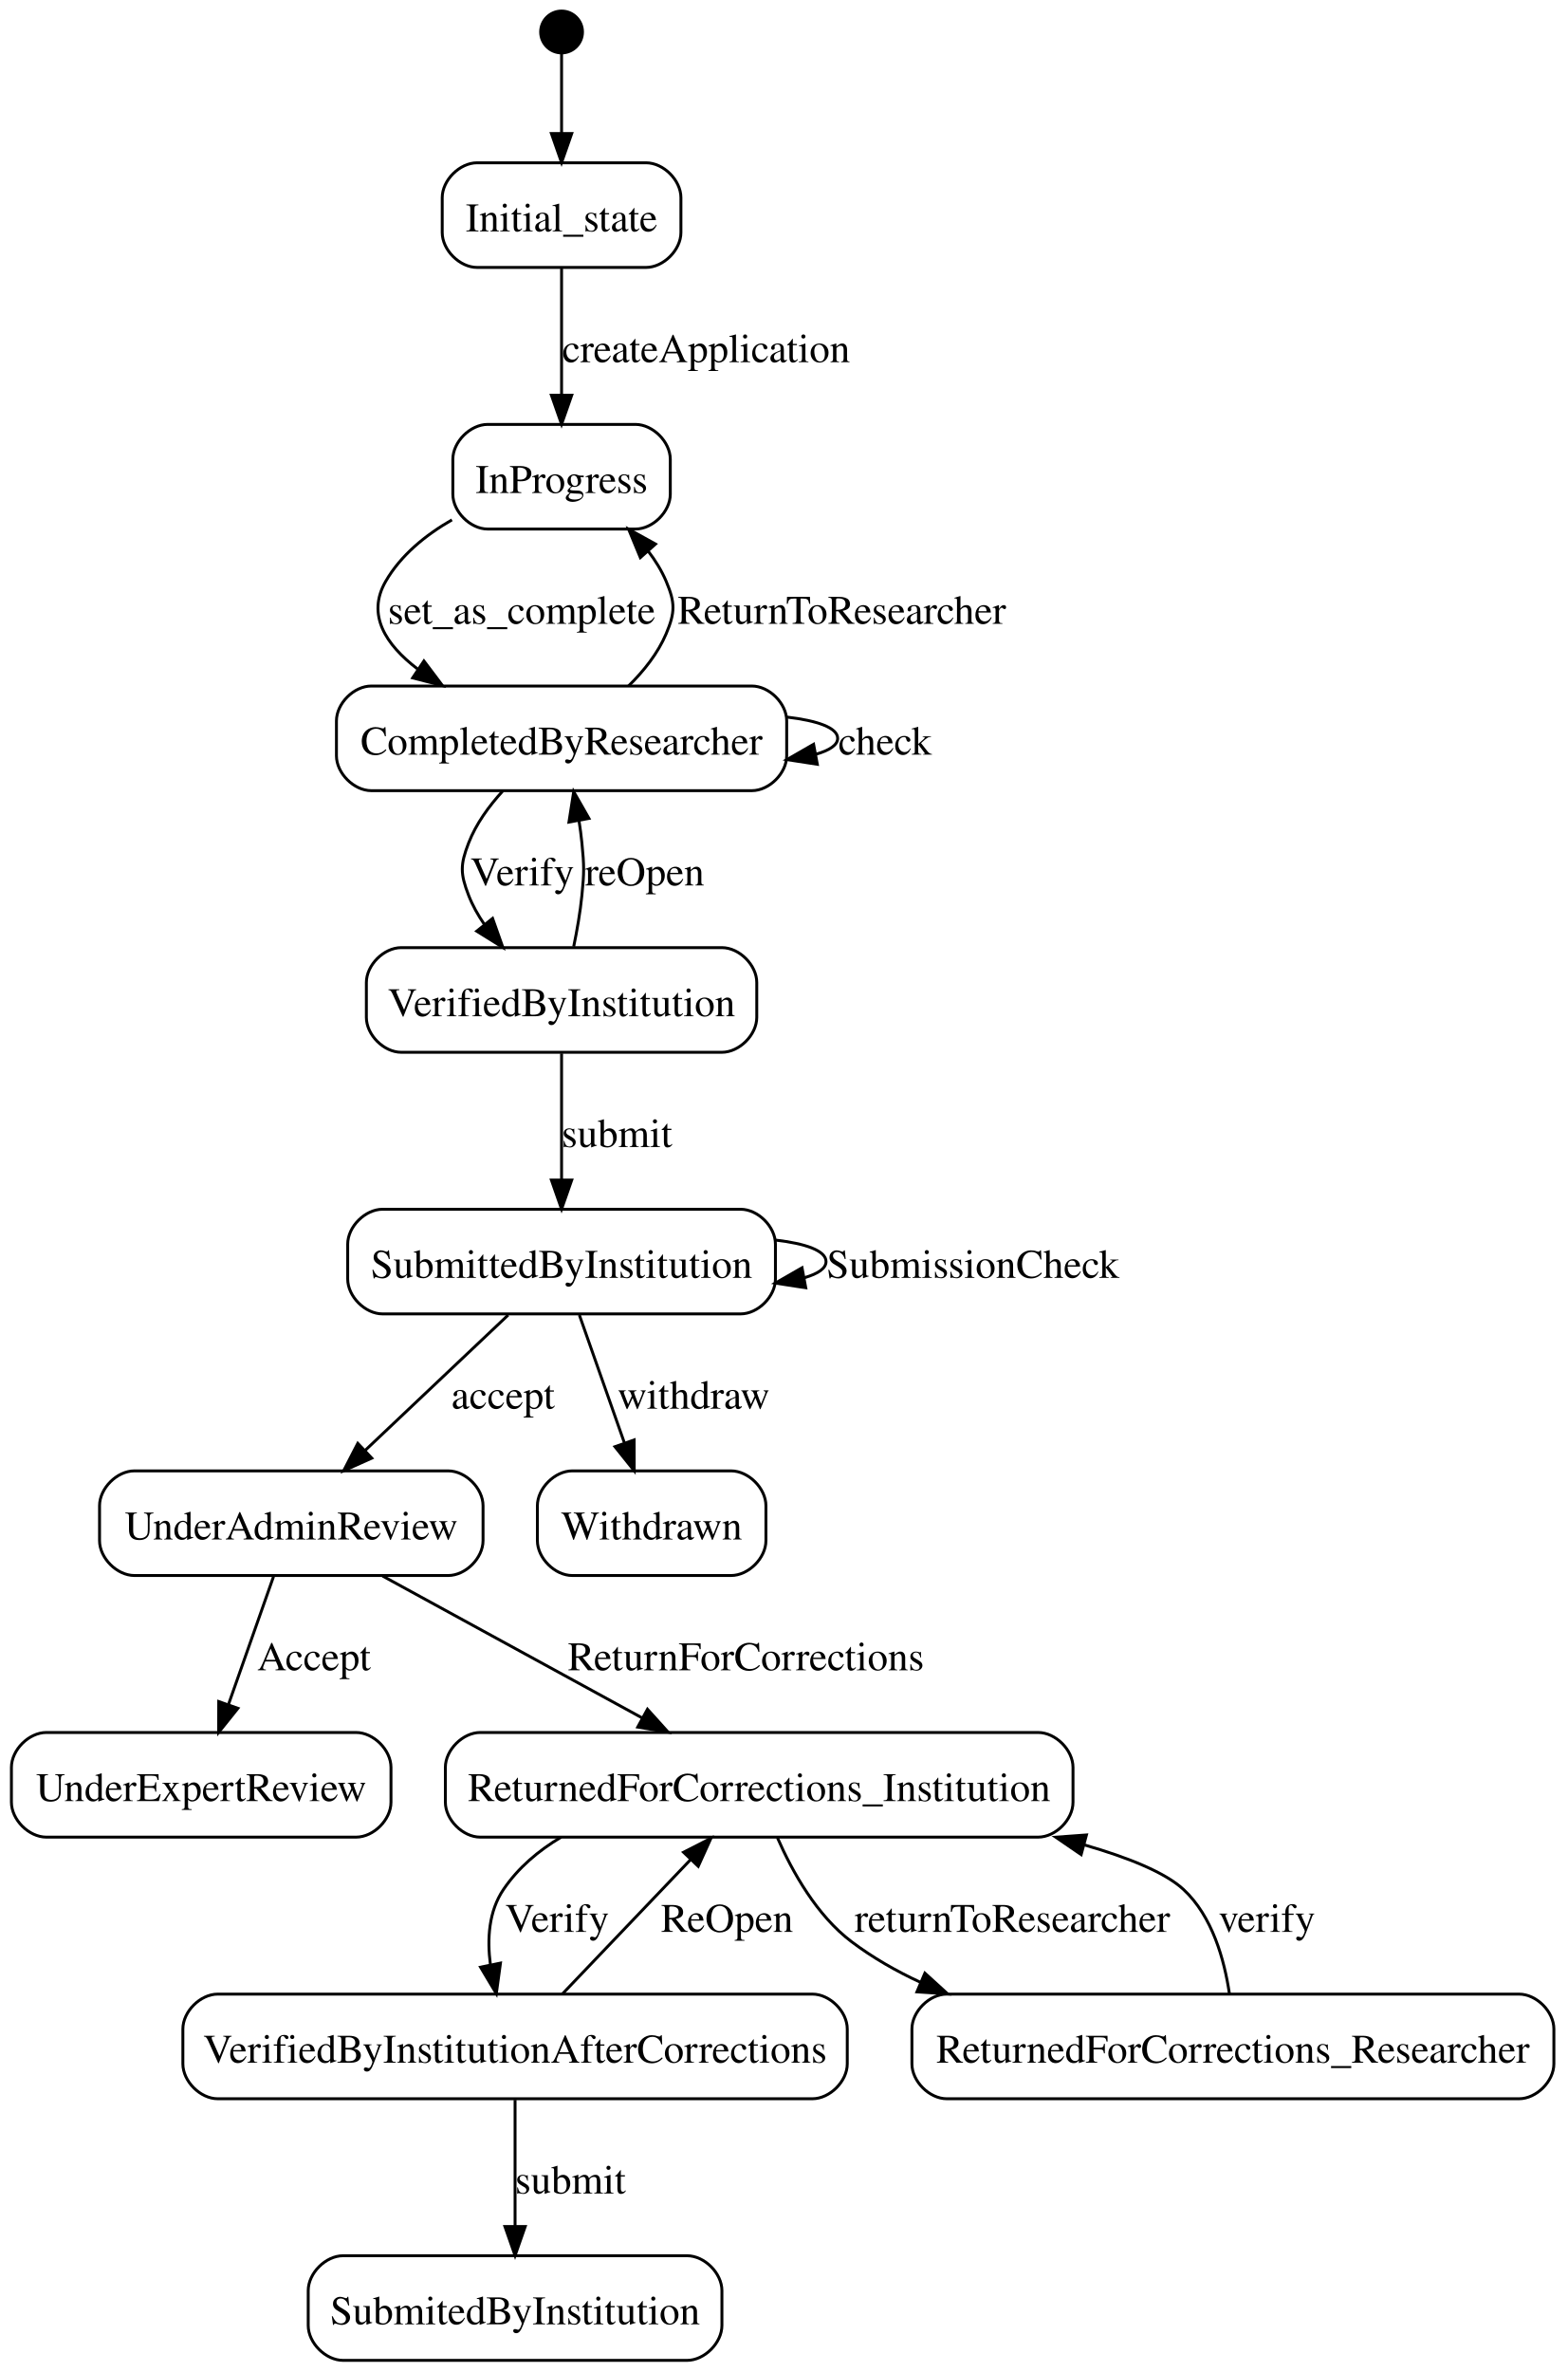
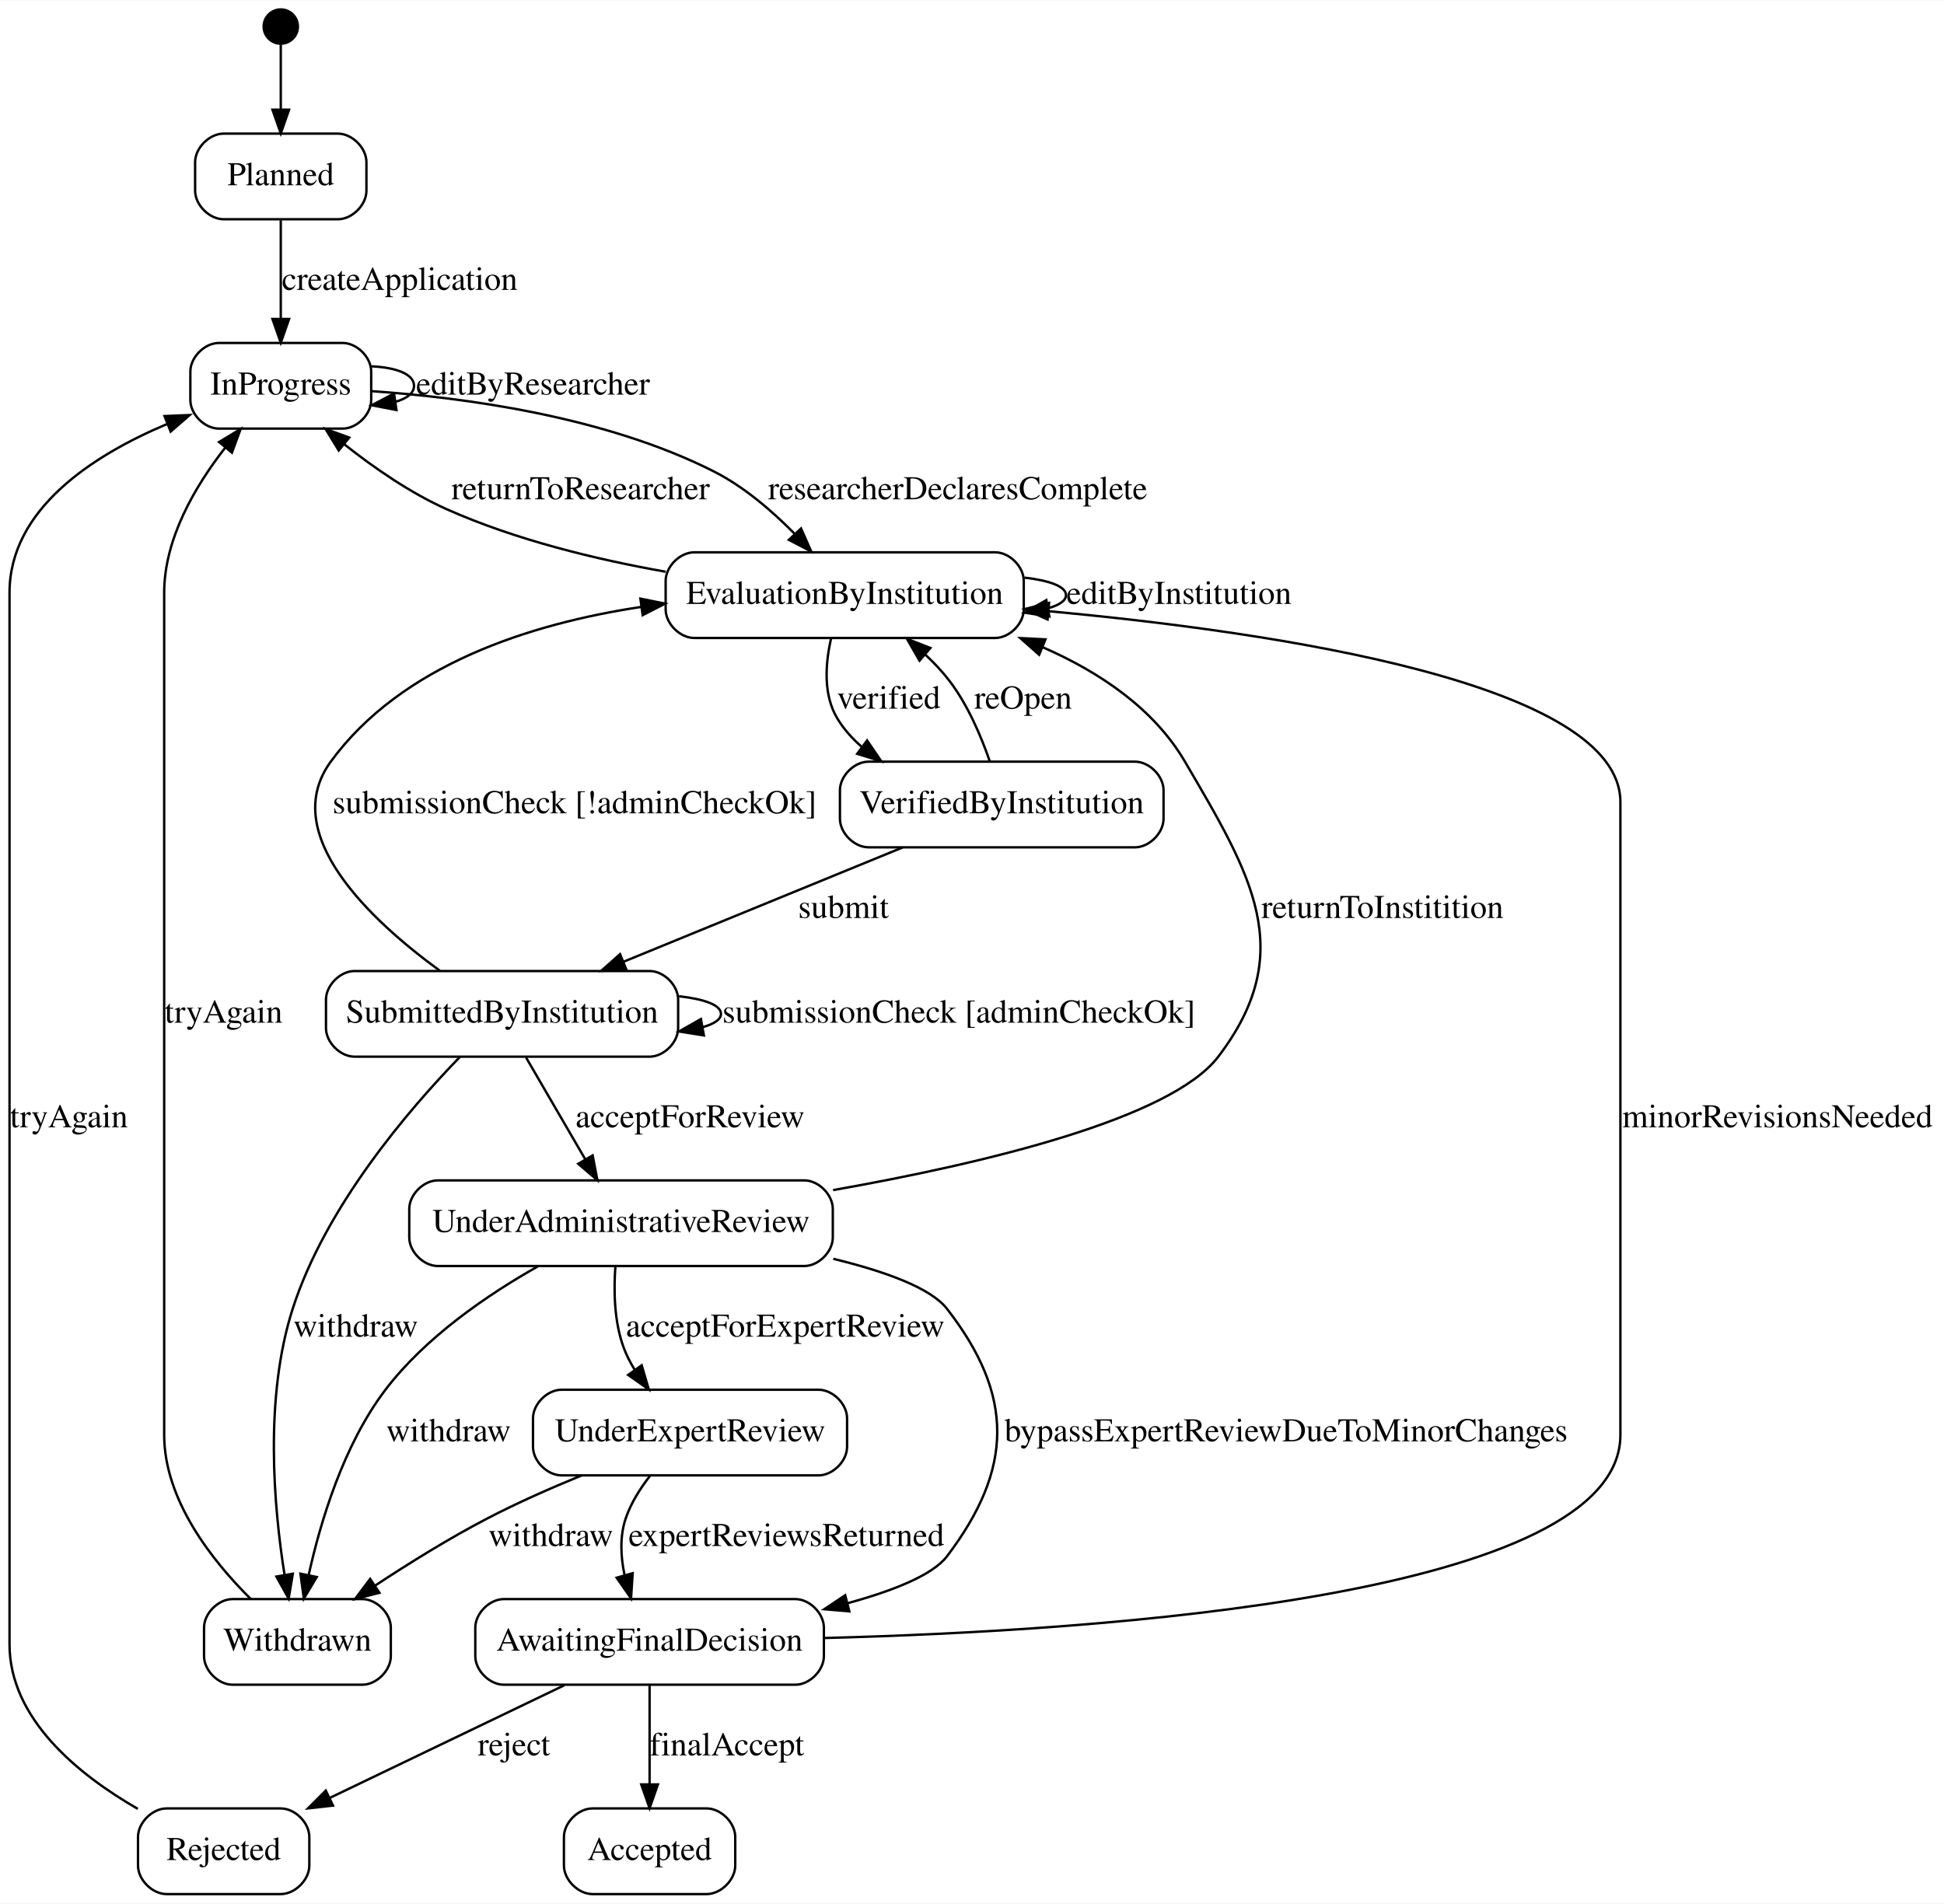
- <svg xmlns="http://www.w3.org/2000/svg" width="476pt" height="720pt" viewBox="0.00 0.00 475.59 720.00">
-   <g id="graph0" class="graph" transform="scale(0.882353 0.882353) rotate(0) translate(4 812)">
-     <polygon fill="white" stroke="white" points="-4,5 -4,-812 536,-812 536,5 -4,5" />
+ <svg xmlns="http://www.w3.org/2000/svg" width="735pt" height="720pt" viewBox="0.00 0.00 735.30 720.00">
+   <g id="graph0" class="graph" transform="scale(0.9 0.9) rotate(0) translate(4 796)">
+     <polygon fill="white" stroke="none" points="-4,4 -4,-796 813,-796 813,4 -4,4" />
    <g id="node1" class="node">
-       <ellipse fill="black" stroke="black" cx="189" cy="-801" rx="7.2" ry="7.2" />
+       <ellipse fill="black" stroke="black" cx="114" cy="-785" rx="7.2" ry="7.2" />
    </g>
    <g id="node2" class="node">
-       <path fill="none" stroke="black" d="M218.067,-756C218.067,-756 159.933,-756 159.933,-756 153.933,-756 147.933,-750 147.933,-744 147.933,-744 147.933,-732 147.933,-732 147.933,-726 153.933,-720 159.933,-720 159.933,-720 218.067,-720 218.067,-720 224.067,-720 230.067,-726 230.067,-732 230.067,-732 230.067,-744 230.067,-744 230.067,-750 224.067,-756 218.067,-756" />
-       <text text-anchor="middle" x="189" y="-732.4" font-family="Times,serif" font-size="14.00">Initial_state</text>
+       <path fill="none" stroke="black" d="M138,-740C138,-740 90,-740 90,-740 84,-740 78,-734 78,-728 78,-728 78,-716 78,-716 78,-710 84,-704 90,-704 90,-704 138,-704 138,-704 144,-704 150,-710 150,-716 150,-716 150,-728 150,-728 150,-734 144,-740 138,-740" />
+       <text text-anchor="middle" x="114" y="-718.3" font-family="Times,serif" font-size="14.00">Planned</text>
    </g>
    <g id="edge1" class="edge">
-       <path fill="none" stroke="black" d="M189,-793.472C189,-786.902 189,-776.324 189,-766.229" />
-       <polygon fill="black" stroke="black" points="192.5,-766.073 189,-756.073 185.5,-766.073 192.5,-766.073" />
+       <path fill="none" stroke="black" d="M114,-777.472C114,-770.902 114,-760.324 114,-750.229" />
+       <polygon fill="black" stroke="black" points="117.5,-750.073 114,-740.073 110.5,-750.073 117.5,-750.073" />
    </g>
    <g id="node3" class="node">
-       <path fill="none" stroke="black" d="M214.413,-666C214.413,-666 163.587,-666 163.587,-666 157.587,-666 151.587,-660 151.587,-654 151.587,-654 151.587,-642 151.587,-642 151.587,-636 157.587,-630 163.587,-630 163.587,-630 214.413,-630 214.413,-630 220.413,-630 226.413,-636 226.413,-642 226.413,-642 226.413,-654 226.413,-654 226.413,-660 220.413,-666 214.413,-666" />
-       <text text-anchor="middle" x="189" y="-642.4" font-family="Times,serif" font-size="14.00">InProgress</text>
+       <path fill="none" stroke="black" d="M140,-652C140,-652 88,-652 88,-652 82,-652 76,-646 76,-640 76,-640 76,-628 76,-628 76,-622 82,-616 88,-616 88,-616 140,-616 140,-616 146,-616 152,-622 152,-628 152,-628 152,-640 152,-640 152,-646 146,-652 140,-652" />
+       <text text-anchor="middle" x="114" y="-630.3" font-family="Times,serif" font-size="14.00">InProgress</text>
    </g>
    <g id="edge2" class="edge">
-       <path fill="none" stroke="black" d="M189,-719.614C189,-707.24 189,-690.369 189,-676.22" />
-       <polygon fill="black" stroke="black" points="192.5,-676.05 189,-666.05 185.5,-676.05 192.5,-676.05" />
-       <text text-anchor="middle" x="238.752" y="-687.4" font-family="Times,serif" font-size="14.00">createApplication</text>
+       <path fill="none" stroke="black" d="M114,-703.597C114,-691.746 114,-675.817 114,-662.292" />
+       <polygon fill="black" stroke="black" points="117.5,-662.084 114,-652.084 110.5,-662.084 117.5,-662.084" />
+       <text text-anchor="middle" x="164" y="-674.3" font-family="Times,serif" font-size="14.00">createApplication</text>
+     </g>
+     <g id="edge3" class="edge">
+       <path fill="none" stroke="black" d="M152.214,-642.177C162.335,-641.71 170,-638.984 170,-634 170,-630.885 167.006,-628.652 162.289,-627.301" />
+       <polygon fill="black" stroke="black" points="162.616,-623.812 152.214,-625.823 161.6,-630.737 162.616,-623.812" />
+       <text text-anchor="middle" x="220" y="-630.3" font-family="Times,serif" font-size="14.00">editByResearcher</text>
    </g>
    <g id="node4" class="node">
-       <path fill="none" stroke="black" d="M254.464,-576C254.464,-576 123.536,-576 123.536,-576 117.536,-576 111.536,-570 111.536,-564 111.536,-564 111.536,-552 111.536,-552 111.536,-546 117.536,-540 123.536,-540 123.536,-540 254.464,-540 254.464,-540 260.464,-540 266.464,-546 266.464,-552 266.464,-552 266.464,-564 266.464,-564 266.464,-570 260.464,-576 254.464,-576" />
-       <text text-anchor="middle" x="189" y="-552.4" font-family="Times,serif" font-size="14.00">CompletedByResearcher</text>
+       <path fill="none" stroke="black" d="M414.25,-564C414.25,-564 287.75,-564 287.75,-564 281.75,-564 275.75,-558 275.75,-552 275.75,-552 275.75,-540 275.75,-540 275.75,-534 281.75,-528 287.75,-528 287.75,-528 414.25,-528 414.25,-528 420.25,-528 426.25,-534 426.25,-540 426.25,-540 426.25,-552 426.25,-552 426.25,-558 420.25,-564 414.25,-564" />
+       <text text-anchor="middle" x="351" y="-542.3" font-family="Times,serif" font-size="14.00">EvaluationByInstitution</text>
+     </g>
+     <g id="edge7" class="edge">
+       <path fill="none" stroke="black" d="M152.211,-631.739C190.461,-629.118 250.073,-621.262 296,-598 308.65,-591.593 320.489,-581.409 329.919,-571.821" />
+       <polygon fill="black" stroke="black" points="332.645,-574.03 336.934,-564.342 327.54,-569.241 332.645,-574.03" />
+       <text text-anchor="middle" x="398.5" y="-586.3" font-family="Times,serif" font-size="14.00">researcherDeclaresComplete</text>
    </g>
    <g id="edge4" class="edge">
-       <path fill="none" stroke="black" d="M151.278,-633.158C142.234,-627.959 133.692,-621.042 128.476,-612 121.849,-600.512 128.464,-590.255 139.411,-581.896" />
-       <polygon fill="black" stroke="black" points="141.642,-584.615 148.019,-576.154 137.758,-578.791 141.642,-584.615" />
-       <text text-anchor="middle" x="175.262" y="-597.4" font-family="Times,serif" font-size="14.00">set_as_complete</text>
+       <path fill="none" stroke="black" d="M275.74,-555.835C246.259,-561.058 212.695,-569.25 184,-582 168.593,-588.846 153.254,-599.478 140.879,-609.267" />
+       <polygon fill="black" stroke="black" points="138.349,-606.814 132.82,-615.852 142.778,-612.235 138.349,-606.814" />
+       <text text-anchor="middle" x="240" y="-586.3" font-family="Times,serif" font-size="14.00">returnToResearcher</text>
    </g>
-     <g id="edge3" class="edge">
-       <path fill="none" stroke="black" d="M212.057,-576.034C217.295,-581.168 222.15,-587.255 225,-594 228.113,-601.369 228.113,-604.631 225,-612 223.442,-615.689 221.283,-619.18 218.791,-622.427" />
-       <polygon fill="black" stroke="black" points="216.108,-620.177 212.057,-629.966 221.329,-624.84 216.108,-620.177" />
-       <text text-anchor="middle" x="285.429" y="-597.4" font-family="Times,serif" font-size="14.00">ReturnToResearcher</text>
+     <g id="edge8" class="edge">
+       <path fill="none" stroke="black" d="M426.535,-553.362C437.003,-552.149 444,-549.695 444,-546 444,-543.69 441.267,-541.866 436.661,-540.526" />
+       <polygon fill="black" stroke="black" points="437.007,-537.03 426.535,-538.638 435.724,-543.912 437.007,-537.03" />
+       <text text-anchor="middle" x="491.5" y="-542.3" font-family="Times,serif" font-size="14.00">editByInstitution</text>
+     </g>
+     <g id="node5" class="node">
+       <path fill="none" stroke="black" d="M473,-476C473,-476 361,-476 361,-476 355,-476 349,-470 349,-464 349,-464 349,-452 349,-452 349,-446 355,-440 361,-440 361,-440 473,-440 473,-440 479,-440 485,-446 485,-452 485,-452 485,-464 485,-464 485,-470 479,-476 473,-476" />
+       <text text-anchor="middle" x="417" y="-454.3" font-family="Times,serif" font-size="14.00">VerifiedByInstitution</text>
+     </g>
+     <g id="edge13" class="edge">
+       <path fill="none" stroke="black" d="M345.258,-527.717C342.863,-517.224 341.874,-503.977 348,-494 350.741,-489.536 354.249,-485.62 358.225,-482.188" />
+       <polygon fill="black" stroke="black" points="360.409,-484.926 366.372,-476.169 356.249,-479.296 360.409,-484.926" />
+       <text text-anchor="middle" x="369.5" y="-498.3" font-family="Times,serif" font-size="14.00">verified</text>
+     </g>
+     <g id="edge9" class="edge">
+       <path fill="none" stroke="black" d="M411.959,-476.189C408.341,-486.647 402.734,-499.891 395,-510 392.042,-513.867 388.567,-517.555 384.887,-520.988" />
+       <polygon fill="black" stroke="black" points="382.444,-518.473 377.15,-527.651 387.012,-523.778 382.444,-518.473" />
+       <text text-anchor="middle" x="426" y="-498.3" font-family="Times,serif" font-size="14.00">reOpen</text>
+     </g>
+     <g id="node6" class="node">
+       <path fill="none" stroke="black" d="M269,-388C269,-388 145,-388 145,-388 139,-388 133,-382 133,-376 133,-376 133,-364 133,-364 133,-358 139,-352 145,-352 145,-352 269,-352 269,-352 275,-352 281,-358 281,-364 281,-364 281,-376 281,-376 281,-382 275,-388 269,-388" />
+       <text text-anchor="middle" x="207" y="-366.3" font-family="Times,serif" font-size="14.00">SubmittedByInstitution</text>
+     </g>
+     <g id="edge14" class="edge">
+       <path fill="none" stroke="black" d="M375.26,-439.906C341.551,-426.102 293.973,-406.618 258.007,-391.889" />
+       <polygon fill="black" stroke="black" points="259.242,-388.612 248.661,-388.061 256.589,-395.09 259.242,-388.612" />
+       <text text-anchor="middle" x="350.5" y="-410.3" font-family="Times,serif" font-size="14.00">submit</text>
+     </g>
+     <g id="edge10" class="edge">
+       <path fill="none" stroke="black" d="M180.833,-388.129C152.091,-409.096 112.773,-445.566 135,-476 164.743,-516.724 218.804,-533.97 265.399,-541.036" />
+       <polygon fill="black" stroke="black" points="265.138,-544.533 275.523,-542.432 266.095,-537.599 265.138,-544.533" />
+       <text text-anchor="middle" x="237.5" y="-454.3" font-family="Times,serif" font-size="14.00">submissionCheck [!adminCheckOk]</text>
+     </g>
+     <g id="edge15" class="edge">
+       <path fill="none" stroke="black" d="M281.36,-377.404C291.916,-376.206 299,-373.738 299,-370 299,-367.605 296.093,-365.732 291.228,-364.38" />
+       <polygon fill="black" stroke="black" points="291.823,-360.931 281.36,-362.596 290.578,-367.819 291.823,-360.931" />
+       <text text-anchor="middle" x="399" y="-366.3" font-family="Times,serif" font-size="14.00">submissionCheck [adminCheckOk]</text>
+     </g>
+     <g id="node7" class="node">
+       <path fill="none" stroke="black" d="M334,-300C334,-300 180,-300 180,-300 174,-300 168,-294 168,-288 168,-288 168,-276 168,-276 168,-270 174,-264 180,-264 180,-264 334,-264 334,-264 340,-264 346,-270 346,-276 346,-276 346,-288 346,-288 346,-294 340,-300 334,-300" />
+       <text text-anchor="middle" x="257" y="-278.3" font-family="Times,serif" font-size="14.00">UnderAdministrativeReview</text>
+     </g>
+     <g id="edge16" class="edge">
+       <path fill="none" stroke="black" d="M217.118,-351.597C224.213,-339.394 233.822,-322.867 241.83,-309.093" />
+       <polygon fill="black" stroke="black" points="245.067,-310.488 247.067,-300.084 239.015,-306.97 245.067,-310.488" />
+       <text text-anchor="middle" x="286" y="-322.3" font-family="Times,serif" font-size="14.00">acceptForReview</text>
+     </g>
+     <g id="node12" class="node">
+       <path fill="none" stroke="black" d="M148.25,-124C148.25,-124 93.75,-124 93.75,-124 87.75,-124 81.75,-118 81.75,-112 81.75,-112 81.75,-100 81.75,-100 81.75,-94 87.75,-88 93.75,-88 93.75,-88 148.25,-88 148.25,-88 154.25,-88 160.25,-94 160.25,-100 160.25,-100 160.25,-112 160.25,-112 160.25,-118 154.25,-124 148.25,-124" />
+       <text text-anchor="middle" x="121" y="-102.3" font-family="Times,serif" font-size="14.00">Withdrawn</text>
+     </g>
+     <g id="edge22" class="edge">
+       <path fill="none" stroke="black" d="M189.251,-351.851C167.78,-329.744 132.799,-289.002 119,-246 107.034,-208.71 111.041,-162.846 115.58,-134.259" />
+       <polygon fill="black" stroke="black" points="119.064,-134.652 117.313,-124.203 112.165,-133.463 119.064,-134.652" />
+       <text text-anchor="middle" x="145.5" y="-234.3" font-family="Times,serif" font-size="14.00">withdraw</text>
+     </g>
+     <g id="edge11" class="edge">
+       <path fill="none" stroke="black" d="M346.113,-295.912C409.983,-307.202 488.104,-325.897 508,-352 541.62,-396.109 522.026,-428.141 494,-476 480.842,-498.469 457.925,-513.751 434.241,-524.091" />
+       <polygon fill="black" stroke="black" points="432.724,-520.93 424.791,-527.952 435.372,-527.41 432.724,-520.93" />
+       <text text-anchor="middle" x="577" y="-410.3" font-family="Times,serif" font-size="14.00">returnToInstitition</text>
+     </g>
+     <g id="node8" class="node">
+       <path fill="none" stroke="black" d="M340,-212C340,-212 232,-212 232,-212 226,-212 220,-206 220,-200 220,-200 220,-188 220,-188 220,-182 226,-176 232,-176 232,-176 340,-176 340,-176 346,-176 352,-182 352,-188 352,-188 352,-200 352,-200 352,-206 346,-212 340,-212" />
+       <text text-anchor="middle" x="286" y="-190.3" font-family="Times,serif" font-size="14.00">UnderExpertReview</text>
+     </g>
+     <g id="edge17" class="edge">
+       <path fill="none" stroke="black" d="M254.642,-263.965C253.886,-253.808 254.083,-240.826 258,-230 259.201,-226.68 260.856,-223.437 262.767,-220.348" />
+       <polygon fill="black" stroke="black" points="265.685,-222.285 268.661,-212.117 259.994,-218.209 265.685,-222.285" />
+       <text text-anchor="middle" x="326" y="-234.3" font-family="Times,serif" font-size="14.00">acceptForExpertReview</text>
+     </g>
+     <g id="node9" class="node">
+       <path fill="none" stroke="black" d="M330.25,-124C330.25,-124 207.75,-124 207.75,-124 201.75,-124 195.75,-118 195.75,-112 195.75,-112 195.75,-100 195.75,-100 195.75,-94 201.75,-88 207.75,-88 207.75,-88 330.25,-88 330.25,-88 336.25,-88 342.25,-94 342.25,-100 342.25,-100 342.25,-112 342.25,-112 342.25,-118 336.25,-124 330.25,-124" />
+       <text text-anchor="middle" x="269" y="-102.3" font-family="Times,serif" font-size="14.00">AwaitingFinalDecision</text>
+     </g>
+     <g id="edge18" class="edge">
+       <path fill="none" stroke="black" d="M346.198,-267.03C368.069,-261.717 387.186,-254.773 394,-246 422.352,-209.494 421.932,-178.828 394,-142 388.029,-134.128 371.484,-127.542 352.308,-122.285" />
+       <polygon fill="black" stroke="black" points="352.958,-118.839 342.402,-119.735 351.213,-125.618 352.958,-118.839" />
+       <text text-anchor="middle" x="536.5" y="-190.3" font-family="Times,serif" font-size="14.00">bypassExpertReviewDueToMinorChanges</text>
+     </g>
+     <g id="edge23" class="edge">
+       <path fill="none" stroke="black" d="M222.084,-263.877C200.935,-251.932 174.873,-234.174 158,-212 140.419,-188.896 130.731,-156.754 125.727,-134.136" />
+       <polygon fill="black" stroke="black" points="129.123,-133.275 123.688,-124.18 122.265,-134.679 129.123,-133.275" />
+       <text text-anchor="middle" x="184.5" y="-190.3" font-family="Times,serif" font-size="14.00">withdraw</text>
+     </g>
+     <g id="edge19" class="edge">
+       <path fill="none" stroke="black" d="M269.193,-175.823C265.05,-170.525 261.179,-164.392 259,-158 256.409,-150.399 256.828,-141.919 258.478,-134.09" />
+       <polygon fill="black" stroke="black" points="261.893,-134.874 261.205,-124.301 255.149,-132.995 261.893,-134.874" />
+       <text text-anchor="middle" x="326.5" y="-146.3" font-family="Times,serif" font-size="14.00">expertReviewsReturned</text>
+     </g>
+     <g id="edge24" class="edge">
+       <path fill="none" stroke="black" d="M240.329,-175.928C227.402,-170.632 213.463,-164.474 201,-158 184.901,-149.638 167.846,-139.031 153.639,-129.658" />
+       <polygon fill="black" stroke="black" points="155.453,-126.661 145.194,-124.013 151.562,-132.48 155.453,-126.661" />
+       <text text-anchor="middle" x="227.5" y="-146.3" font-family="Times,serif" font-size="14.00">withdraw</text>
+     </g>
+     <g id="edge12" class="edge">
+       <path fill="none" stroke="black" d="M342.413,-107.636C459.879,-110.665 677,-125.406 677,-193 677,-459 677,-459 677,-459 677,-508.749 533.267,-530.348 436.679,-539.247" />
+       <polygon fill="black" stroke="black" points="436.26,-535.77 426.61,-540.144 436.882,-542.742 436.26,-535.77" />
+       <text text-anchor="middle" x="743" y="-322.3" font-family="Times,serif" font-size="14.00">minorRevisionsNeeded</text>
+     </g>
+     <g id="node10" class="node">
+       <path fill="none" stroke="black" d="M293,-36C293,-36 245,-36 245,-36 239,-36 233,-30 233,-24 233,-24 233,-12 233,-12 233,-6 239,-0 245,-0 245,-0 293,-0 293,-0 299,-0 305,-6 305,-12 305,-12 305,-24 305,-24 305,-30 299,-36 293,-36" />
+       <text text-anchor="middle" x="269" y="-14.3" font-family="Times,serif" font-size="14.00">Accepted</text>
+     </g>
+     <g id="edge20" class="edge">
+       <path fill="none" stroke="black" d="M269,-87.597C269,-75.746 269,-59.817 269,-46.292" />
+       <polygon fill="black" stroke="black" points="272.5,-46.084 269,-36.084 265.5,-46.084 272.5,-46.084" />
+       <text text-anchor="middle" x="301.5" y="-58.3" font-family="Times,serif" font-size="14.00">finalAccept</text>
+     </g>
+     <g id="node11" class="node">
+       <path fill="none" stroke="black" d="M114,-36C114,-36 66,-36 66,-36 60,-36 54,-30 54,-24 54,-24 54,-12 54,-12 54,-6 60,-0 66,-0 66,-0 114,-0 114,-0 120,-0 126,-6 126,-12 126,-12 126,-24 126,-24 126,-30 120,-36 114,-36" />
+       <text text-anchor="middle" x="90" y="-14.3" font-family="Times,serif" font-size="14.00">Rejected</text>
+     </g>
+     <g id="edge21" class="edge">
+       <path fill="none" stroke="black" d="M233.207,-87.803C204.822,-74.166 164.999,-55.033 134.551,-40.404" />
+       <polygon fill="black" stroke="black" points="135.955,-37.196 125.426,-36.02 132.924,-43.506 135.955,-37.196" />
+       <text text-anchor="middle" x="212" y="-58.3" font-family="Times,serif" font-size="14.00">reject</text>
    </g>
    <g id="edge5" class="edge">
-       <path fill="none" stroke="black" d="M266.531,-565.319C277.018,-564.092 284,-561.652 284,-558 284,-555.717 281.273,-553.908 276.667,-552.573" />
-       <polygon fill="black" stroke="black" points="277.003,-549.075 266.531,-550.681 275.719,-555.957 277.003,-549.075" />
-       <text text-anchor="middle" x="300.321" y="-552.4" font-family="Times,serif" font-size="14.00">check</text>
-     </g>
-     <g id="node5" class="node">
-       <path fill="none" stroke="black" d="M244.166,-486C244.166,-486 133.834,-486 133.834,-486 127.834,-486 121.834,-480 121.834,-474 121.834,-474 121.834,-462 121.834,-462 121.834,-456 127.834,-450 133.834,-450 133.834,-450 244.166,-450 244.166,-450 250.166,-450 256.166,-456 256.166,-462 256.166,-462 256.166,-474 256.166,-474 256.166,-480 250.166,-486 244.166,-486" />
-       <text text-anchor="middle" x="189" y="-462.4" font-family="Times,serif" font-size="14.00">VerifiedByInstitution</text>
-     </g>
-     <g id="edge7" class="edge">
-       <path fill="none" stroke="black" d="M168.806,-539.927C164.025,-534.715 159.575,-528.6 157.014,-522 154.119,-514.542 154.119,-511.458 157.014,-504 158.374,-500.494 160.268,-497.125 162.462,-493.955" />
-       <polygon fill="black" stroke="black" points="165.262,-496.058 168.806,-486.073 159.809,-491.668 165.262,-496.058" />
-       <text text-anchor="middle" x="175.493" y="-507.4" font-family="Times,serif" font-size="14.00">Verify</text>
+       <path fill="none" stroke="black" d="M53.912,-35.81C28.873,-50.235 0,-73.663 0,-105 0,-547 0,-547 0,-547 0,-582.162 34.99,-604.759 66.201,-617.922" />
+       <polygon fill="black" stroke="black" points="65.137,-621.266 75.722,-621.708 67.723,-614.761 65.137,-621.266" />
+       <text text-anchor="middle" x="25" y="-322.3" font-family="Times,serif" font-size="14.00">tryAgain</text>
    </g>
    <g id="edge6" class="edge">
-       <path fill="none" stroke="black" d="M193.172,-486.345C194.33,-491.945 195.426,-498.203 196,-504 196.788,-511.961 196.788,-514.039 196,-522 195.749,-524.536 195.398,-527.16 194.985,-529.779" />
-       <polygon fill="black" stroke="black" points="191.536,-529.187 193.172,-539.655 198.421,-530.452 191.536,-529.187" />
-       <text text-anchor="middle" x="217.6" y="-507.4" font-family="Times,serif" font-size="14.00">reOpen</text>
-     </g>
-     <g id="node6" class="node">
-       <path fill="none" stroke="black" d="M250.591,-396C250.591,-396 127.409,-396 127.409,-396 121.409,-396 115.409,-390 115.409,-384 115.409,-384 115.409,-372 115.409,-372 115.409,-366 121.409,-360 127.409,-360 127.409,-360 250.591,-360 250.591,-360 256.591,-360 262.591,-366 262.591,-372 262.591,-372 262.591,-384 262.591,-384 262.591,-390 256.591,-396 250.591,-396" />
-       <text text-anchor="middle" x="189" y="-372.4" font-family="Times,serif" font-size="14.00">SubmittedByInstitution</text>
-     </g>
-     <g id="edge8" class="edge">
-       <path fill="none" stroke="black" d="M189,-449.614C189,-437.24 189,-420.369 189,-406.22" />
-       <polygon fill="black" stroke="black" points="192.5,-406.05 189,-396.05 185.5,-406.05 192.5,-406.05" />
-       <text text-anchor="middle" x="208.059" y="-417.4" font-family="Times,serif" font-size="14.00">submit</text>
-     </g>
-     <g id="edge9" class="edge">
-       <path fill="none" stroke="black" d="M262.552,-385.404C272.993,-384.206 280,-381.738 280,-378 280,-375.664 277.263,-373.823 272.661,-372.48" />
-       <polygon fill="black" stroke="black" points="273.024,-368.987 262.552,-370.596 271.742,-375.869 273.024,-368.987" />
-       <text text-anchor="middle" x="330.559" y="-372.4" font-family="Times,serif" font-size="14.00">SubmissionCheck</text>
-     </g>
-     <g id="node7" class="node">
-       <path fill="none" stroke="black" d="M149.982,-306C149.982,-306 42.018,-306 42.018,-306 36.018,-306 30.018,-300 30.018,-294 30.018,-294 30.018,-282 30.018,-282 30.018,-276 36.018,-270 42.018,-270 42.018,-270 149.982,-270 149.982,-270 155.982,-270 161.982,-276 161.982,-282 161.982,-282 161.982,-294 161.982,-294 161.982,-300 155.982,-306 149.982,-306" />
-       <text text-anchor="middle" x="96" y="-282.4" font-family="Times,serif" font-size="14.00">UnderAdminReview</text>
-     </g>
-     <g id="edge10" class="edge">
-       <path fill="none" stroke="black" d="M170.626,-359.614C156.524,-346.27 136.893,-327.694 121.305,-312.944" />
-       <polygon fill="black" stroke="black" points="123.688,-310.381 114.019,-306.05 118.877,-315.466 123.688,-310.381" />
-       <text text-anchor="middle" x="168.873" y="-327.4" font-family="Times,serif" font-size="14.00">accept</text>
-     </g>
-     <g id="node12" class="node">
-       <path fill="none" stroke="black" d="M247.32,-306C247.32,-306 192.68,-306 192.68,-306 186.68,-306 180.68,-300 180.68,-294 180.68,-294 180.68,-282 180.68,-282 180.68,-276 186.68,-270 192.68,-270 192.68,-270 247.32,-270 247.32,-270 253.32,-270 259.32,-276 259.32,-282 259.32,-282 259.32,-294 259.32,-294 259.32,-300 253.32,-306 247.32,-306" />
-       <text text-anchor="middle" x="220" y="-282.4" font-family="Times,serif" font-size="14.00">Withdrawn</text>
-     </g>
-     <g id="edge17" class="edge">
-       <path fill="none" stroke="black" d="M195.125,-359.614C199.526,-347.119 205.544,-330.037 210.558,-315.804" />
-       <polygon fill="black" stroke="black" points="213.972,-316.645 213.994,-306.05 207.37,-314.319 213.972,-316.645" />
-       <text text-anchor="middle" x="234.438" y="-327.4" font-family="Times,serif" font-size="14.00">withdraw</text>
-     </g>
-     <g id="node8" class="node">
-       <path fill="none" stroke="black" d="M118.302,-216C118.302,-216 11.698,-216 11.698,-216 5.698,-216 -0.302,-210 -0.302,-204 -0.302,-204 -0.302,-192 -0.302,-192 -0.302,-186 5.698,-180 11.698,-180 11.698,-180 118.302,-180 118.302,-180 124.302,-180 130.302,-186 130.302,-192 130.302,-192 130.302,-204 130.302,-204 130.302,-210 124.302,-216 118.302,-216" />
-       <text text-anchor="middle" x="65" y="-192.4" font-family="Times,serif" font-size="14.00">UnderExpertReview</text>
-     </g>
-     <g id="edge11" class="edge">
-       <path fill="none" stroke="black" d="M89.875,-269.614C85.474,-257.119 79.456,-240.037 74.442,-225.804" />
-       <polygon fill="black" stroke="black" points="77.63,-224.319 71.006,-216.05 71.028,-226.645 77.63,-224.319" />
-       <text text-anchor="middle" x="103.821" y="-237.4" font-family="Times,serif" font-size="14.00">Accept</text>
-     </g>
-     <g id="node9" class="node">
-       <path fill="none" stroke="black" d="M352.982,-216C352.982,-216 161.018,-216 161.018,-216 155.018,-216 149.018,-210 149.018,-204 149.018,-204 149.018,-192 149.018,-192 149.018,-186 155.018,-180 161.018,-180 161.018,-180 352.982,-180 352.982,-180 358.982,-180 364.982,-186 364.982,-192 364.982,-192 364.982,-204 364.982,-204 364.982,-210 358.982,-216 352.982,-216" />
-       <text text-anchor="middle" x="257" y="-192.4" font-family="Times,serif" font-size="14.00">ReturnedForCorrections_Institution</text>
-     </g>
-     <g id="edge12" class="edge">
-       <path fill="none" stroke="black" d="M127.425,-269.824C152.912,-255.893 189.013,-236.161 216.638,-221.061" />
-       <polygon fill="black" stroke="black" points="218.559,-224 225.655,-216.133 215.201,-217.858 218.559,-224" />
-       <text text-anchor="middle" x="252.435" y="-237.4" font-family="Times,serif" font-size="14.00">ReturnForCorrections</text>
-     </g>
-     <g id="node10" class="node">
-       <path fill="none" stroke="black" d="M275.307,-126C275.307,-126 70.693,-126 70.693,-126 64.693,-126 58.693,-120 58.693,-114 58.693,-114 58.693,-102 58.693,-102 58.693,-96 64.693,-90 70.693,-90 70.693,-90 275.307,-90 275.307,-90 281.307,-90 287.307,-96 287.307,-102 287.307,-102 287.307,-114 287.307,-114 287.307,-120 281.307,-126 275.307,-126" />
-       <text text-anchor="middle" x="173" y="-102.4" font-family="Times,serif" font-size="14.00">VerifiedByInstitutionAfterCorrections</text>
-     </g>
-     <g id="edge15" class="edge">
-       <path fill="none" stroke="black" d="M188.84,-179.99C181.046,-175.365 174.09,-169.482 169.014,-162 163.95,-154.536 163.334,-145.045 164.508,-136.162" />
-       <polygon fill="black" stroke="black" points="167.977,-136.672 166.549,-126.173 161.118,-135.27 167.977,-136.672" />
-       <text text-anchor="middle" x="187.493" y="-147.4" font-family="Times,serif" font-size="14.00">Verify</text>
-     </g>
-     <g id="node11" class="node">
-       <path fill="none" stroke="black" d="M518.447,-126C518.447,-126 321.553,-126 321.553,-126 315.553,-126 309.553,-120 309.553,-114 309.553,-114 309.553,-102 309.553,-102 309.553,-96 315.553,-90 321.553,-90 321.553,-90 518.447,-90 518.447,-90 524.447,-90 530.447,-96 530.447,-102 530.447,-102 530.447,-114 530.447,-114 530.447,-120 524.447,-126 518.447,-126" />
-       <text text-anchor="middle" x="420" y="-102.4" font-family="Times,serif" font-size="14.00">ReturnedForCorrections_Researcher</text>
-     </g>
-     <g id="edge16" class="edge">
-       <path fill="none" stroke="black" d="M263.285,-179.783C268.425,-168.042 276.816,-153.038 288.818,-144 296.078,-138.533 304.127,-133.919 312.562,-130.025" />
-       <polygon fill="black" stroke="black" points="314.015,-133.211 321.847,-126.076 311.275,-126.769 314.015,-133.211" />
-       <text text-anchor="middle" x="344.091" y="-147.4" font-family="Times,serif" font-size="14.00">returnToResearcher</text>
-     </g>
-     <g id="edge13" class="edge">
-       <path fill="none" stroke="black" d="M189.275,-126.05C201.813,-139.185 219.326,-157.532 233.402,-172.278" />
-       <polygon fill="black" stroke="black" points="230.968,-174.797 240.404,-179.614 236.031,-169.964 230.968,-174.797" />
-       <text text-anchor="middle" x="245.938" y="-147.4" font-family="Times,serif" font-size="14.00">ReOpen</text>
-     </g>
-     <g id="node13" class="node">
-       <path fill="none" stroke="black" d="M232.176,-36C232.176,-36 113.824,-36 113.824,-36 107.824,-36 101.824,-30 101.824,-24 101.824,-24 101.824,-12 101.824,-12 101.824,-6 107.824,-0 113.824,-0 113.824,-0 232.176,-0 232.176,-0 238.176,-0 244.176,-6 244.176,-12 244.176,-12 244.176,-24 244.176,-24 244.176,-30 238.176,-36 232.176,-36" />
-       <text text-anchor="middle" x="173" y="-12.4" font-family="Times,serif" font-size="14.00">SubmitedByInstitution</text>
-     </g>
-     <g id="edge18" class="edge">
-       <path fill="none" stroke="black" d="M173,-89.614C173,-77.24 173,-60.369 173,-46.22" />
-       <polygon fill="black" stroke="black" points="176.5,-46.05 173,-36.05 169.5,-46.05 176.5,-46.05" />
-       <text text-anchor="middle" x="192.059" y="-57.4" font-family="Times,serif" font-size="14.00">submit</text>
-     </g>
-     <g id="edge14" class="edge">
-       <path fill="none" stroke="black" d="M418.801,-126.117C417.073,-137.812 412.918,-152.8 403,-162 396.749,-167.798 384.158,-172.919 368.876,-177.329" />
-       <polygon fill="black" stroke="black" points="367.787,-173.998 359.045,-179.984 369.612,-180.756 367.787,-173.998" />
-       <text text-anchor="middle" x="431.714" y="-147.4" font-family="Times,serif" font-size="14.00">verify</text>
+       <path fill="none" stroke="black" d="M101.414,-124.011C85.265,-140.014 65,-165.562 65,-193 65,-547 65,-547 65,-547 65,-569.682 78.026,-591.836 90.646,-607.978" />
+       <polygon fill="black" stroke="black" points="88.072,-610.357 97.137,-615.841 93.47,-605.901 88.072,-610.357" />
+       <text text-anchor="middle" x="90" y="-366.3" font-family="Times,serif" font-size="14.00">tryAgain</text>
    </g>
  </g>
</svg>
